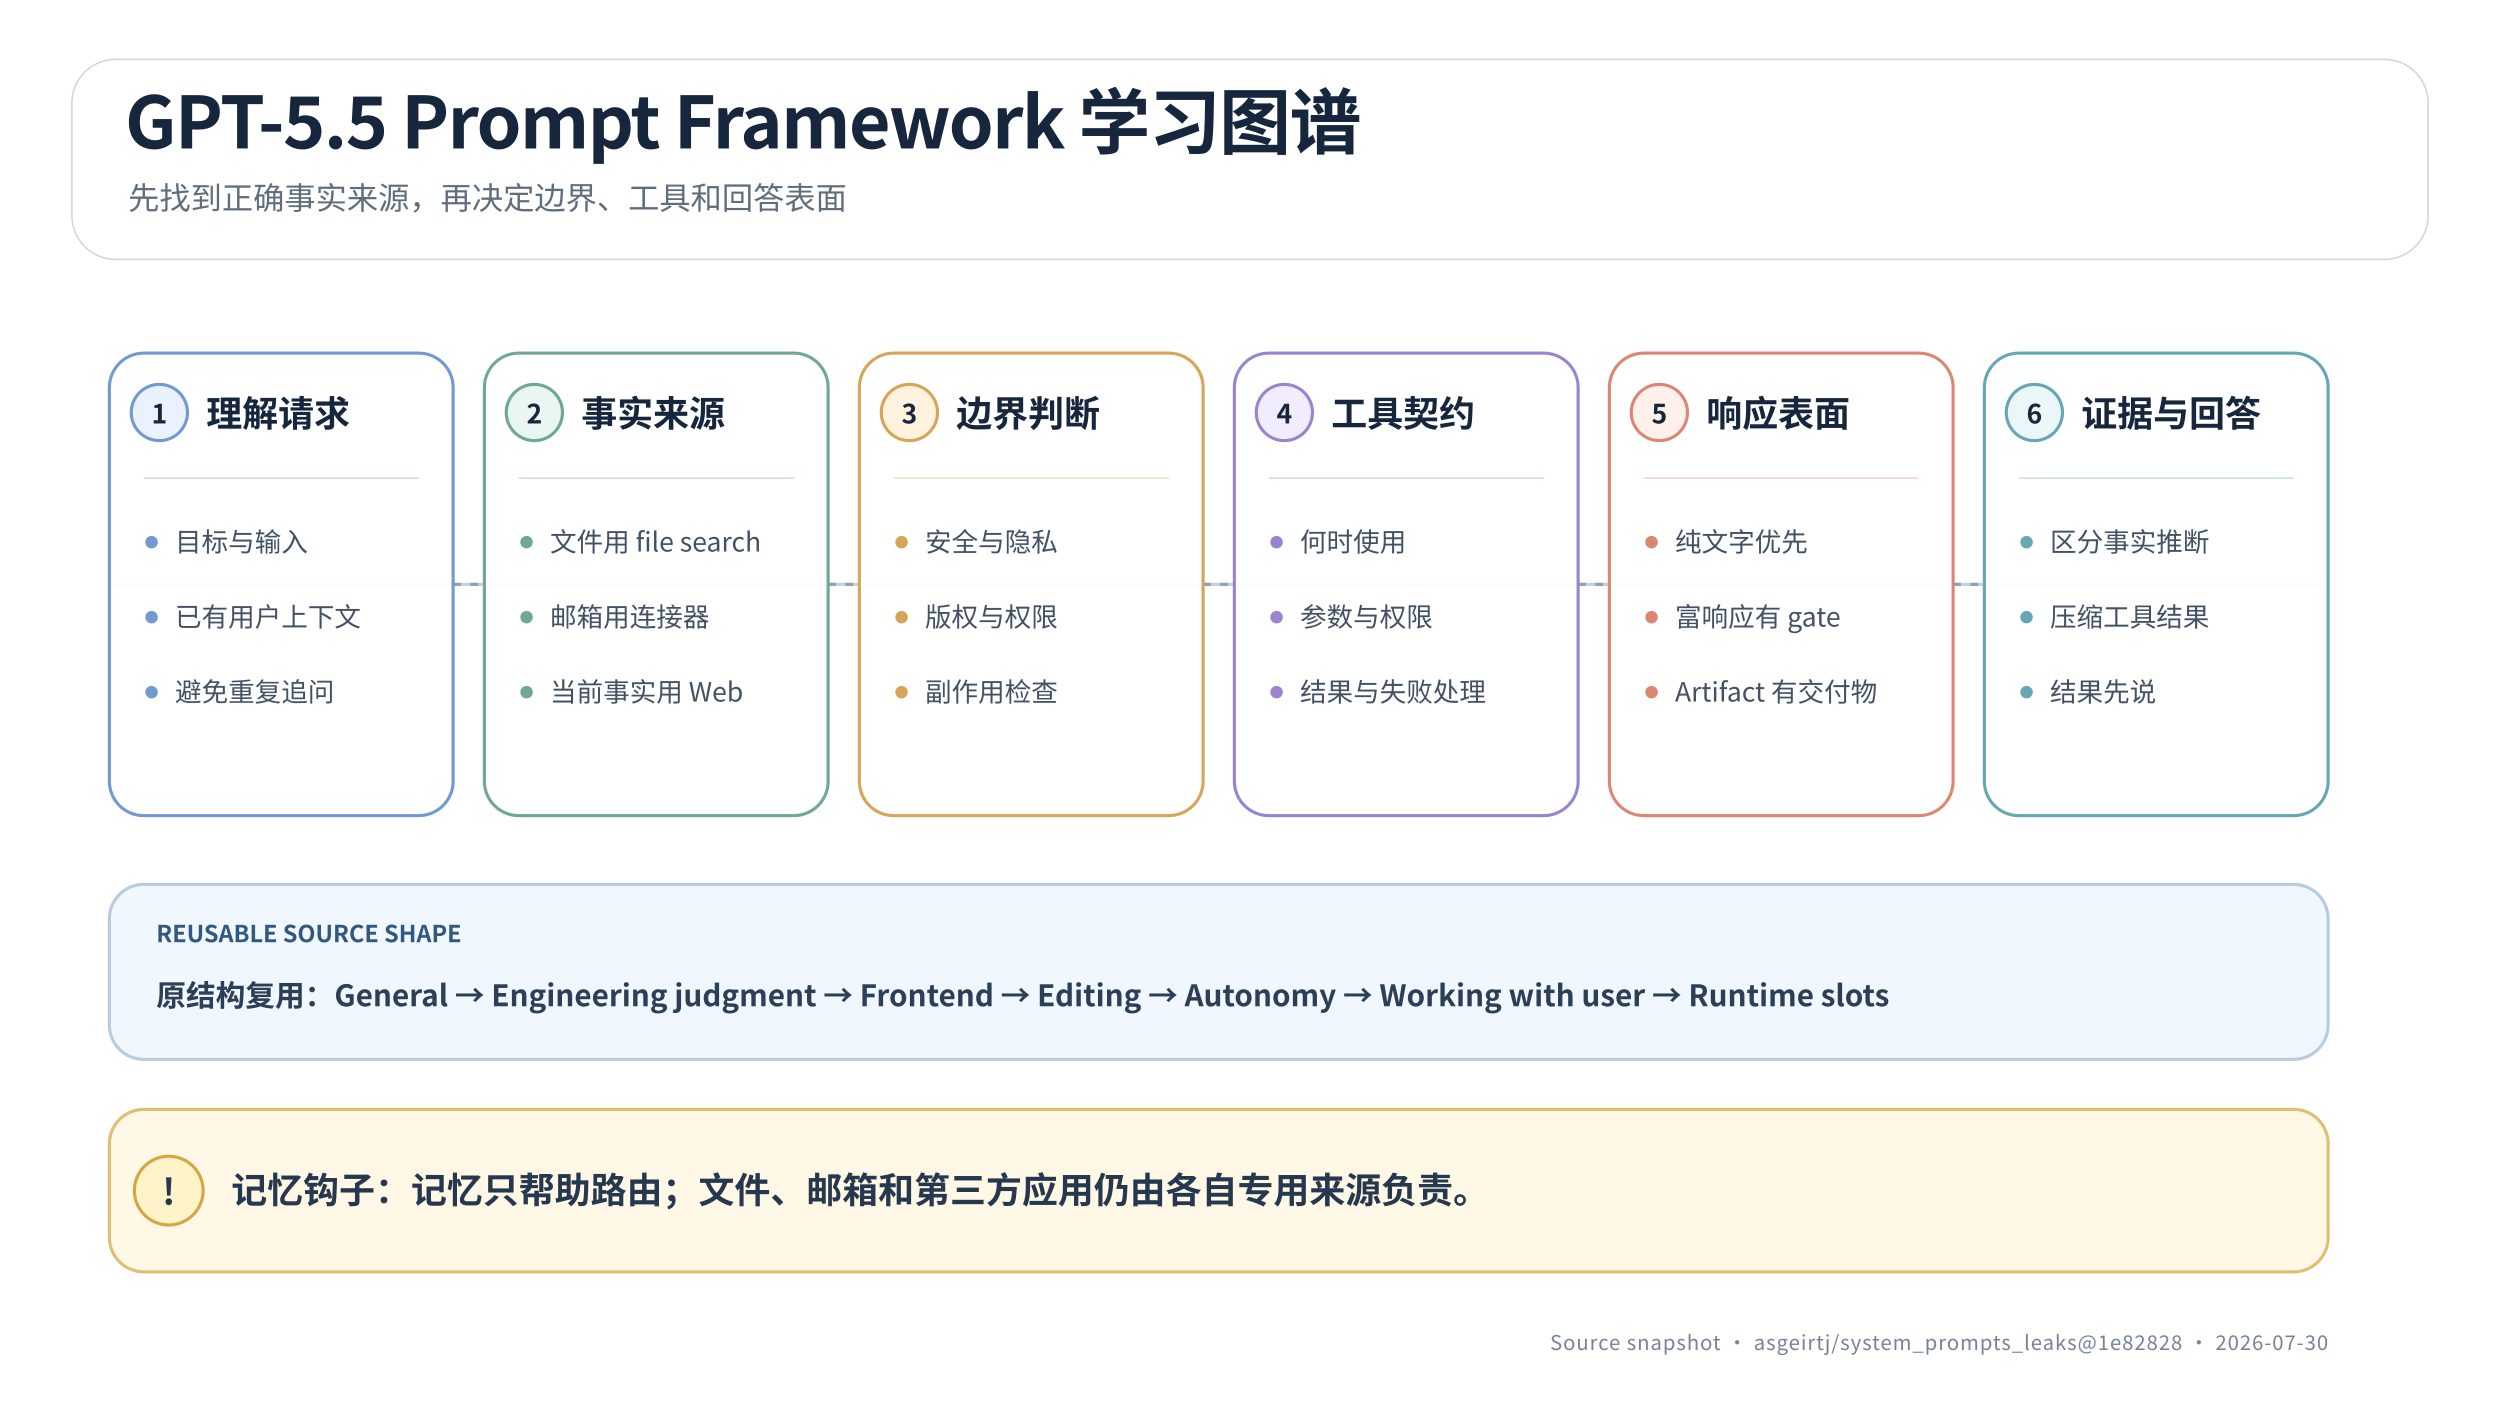
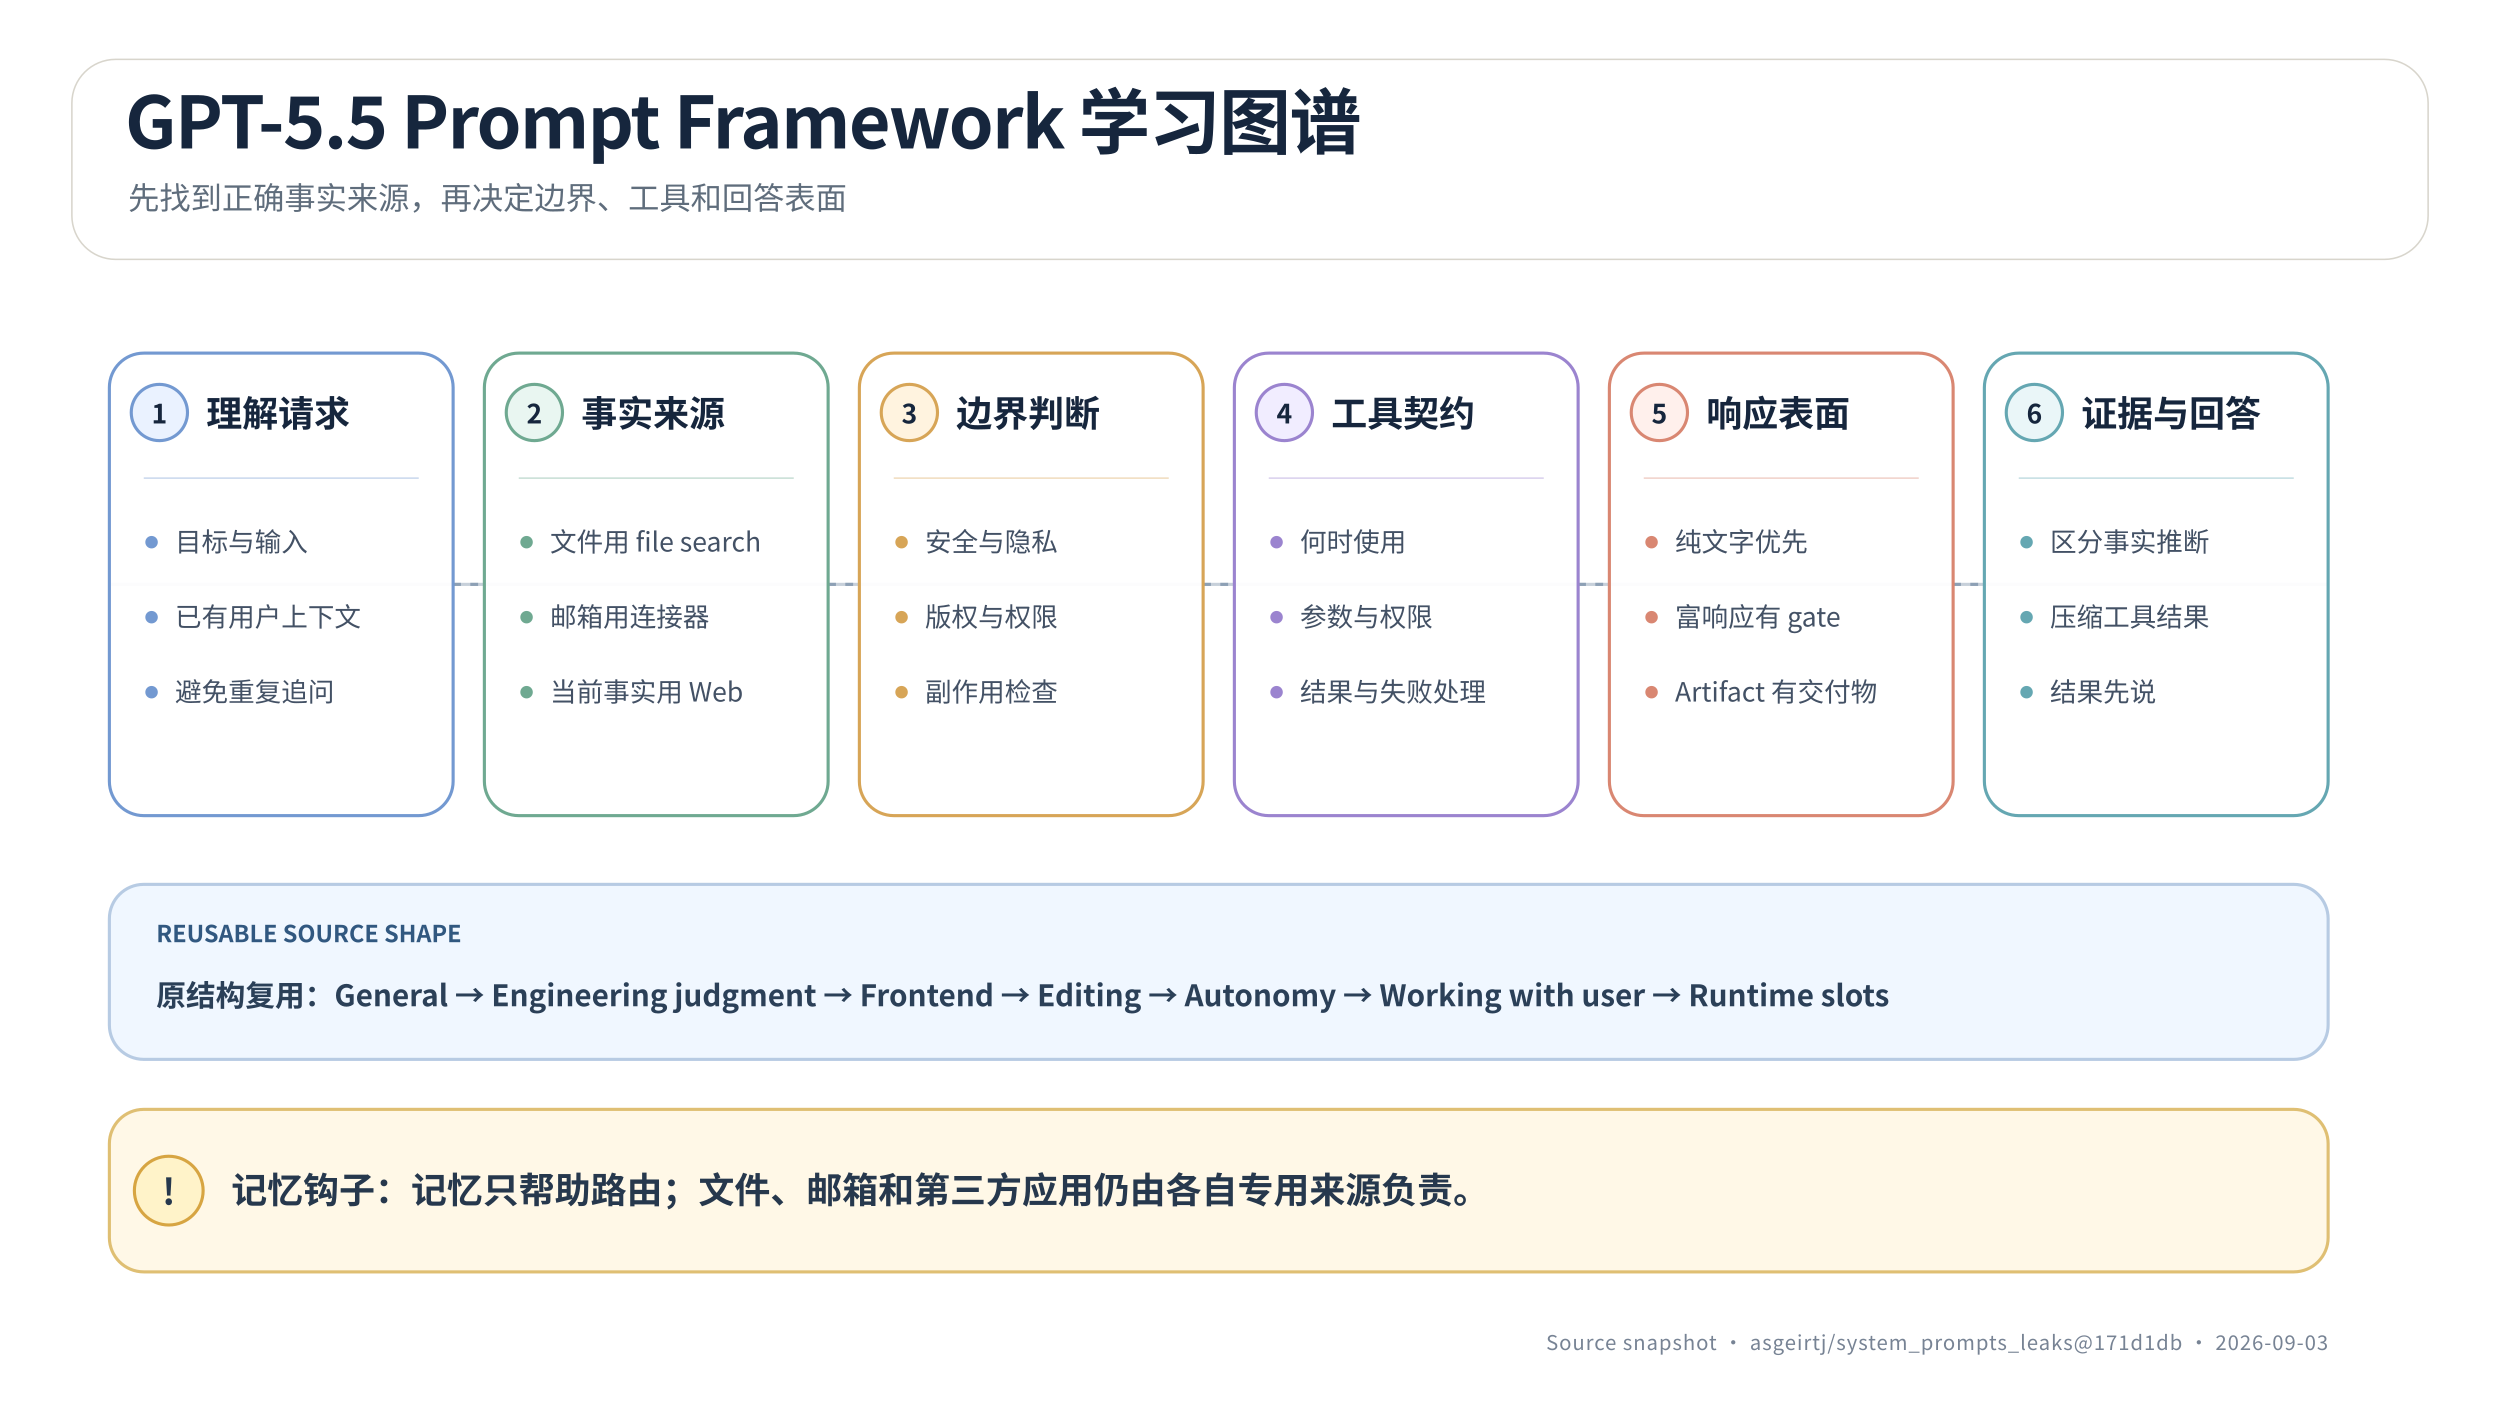
<svg xmlns="http://www.w3.org/2000/svg" width="1600" height="900" viewBox="0 0 1600 900">
  <style>
        text { font-family: "PingFang SC", "Hiragino Sans GB", "Noto Sans CJK SC", sans-serif; fill: #16263d; }
        .title { font-size: 46px; font-weight: 750; letter-spacing: -1px; }
        .subtitle { font-size: 20px; font-weight: 500; fill: #5f6d7c; }
        .node-title { font-size: 23px; font-weight: 700; }
        .bullet { font-size: 17px; font-weight: 520; fill: #435165; }
        .index { font-size: 17px; font-weight: 750; }
        .band-label { font-size: 15px; font-weight: 760; fill: #315880; }
        .band-copy { font-size: 19px; font-weight: 560; fill: #2b4058; }
        .hook { font-size: 23px; font-weight: 680; fill: #26384d; }
        .source { font-size: 13px; font-weight: 500; fill: #778394; letter-spacing: .6px; }
      </style>
  <rect width="1600" height="900" fill="rgba(255,255,255,0.40)" />
  <rect x="46" y="38" width="1508" height="128" rx="28" fill="rgba(255,255,255,0.88)" stroke="#d8d5cc" />
  <text x="80" y="95" class="title" text-anchor="start">GPT-5.5 Prompt Framework 学习图谱</text>
  <text x="82" y="134" class="subtitle" text-anchor="start">先找到正确事实来源，再决定边界、工具和回答表面</text>
  <line x1="70" y1="374" x2="1490" y2="374" stroke="#c7d0da" stroke-width="2" />
  <path d="M 290 374 L 310 374" stroke="#8da0b5" stroke-width="2" stroke-dasharray="5 6" />
  <path d="M 530 374 L 550 374" stroke="#8da0b5" stroke-width="2" stroke-dasharray="5 6" />
  <path d="M 770 374 L 790 374" stroke="#8da0b5" stroke-width="2" stroke-dasharray="5 6" />
  <path d="M 1010 374 L 1030 374" stroke="#8da0b5" stroke-width="2" stroke-dasharray="5 6" />
  <path d="M 1250 374 L 1270 374" stroke="#8da0b5" stroke-width="2" stroke-dasharray="5 6" />
  <g>
    <rect x="70" y="226" width="220" height="296" rx="22" fill="rgba(255,255,255,0.94)" stroke="#7399d1" stroke-width="2" />
    <circle cx="102" cy="264" r="18" fill="#eaf2ff" stroke="#7399d1" stroke-width="2" />
    <text x="102" y="271" class="index" text-anchor="middle">1</text>
    <text x="132" y="273" class="node-title" text-anchor="start">理解请求</text>
    <line x1="92" y1="306" x2="268" y2="306" stroke="#7399d1" opacity="0.38" />
    <circle cx="97" cy="347" r="4" fill="#7399d1" />
    <text x="112" y="353" class="bullet" text-anchor="start">目标与输入</text>
    <circle cx="97" cy="395" r="4" fill="#7399d1" />
    <text x="112" y="401" class="bullet" text-anchor="start">已有用户上下文</text>
    <circle cx="97" cy="443" r="4" fill="#7399d1" />
    <text x="112" y="449" class="bullet" text-anchor="start">避免重复追问</text>
  </g>
  <g>
    <rect x="310" y="226" width="220" height="296" rx="22" fill="rgba(255,255,255,0.94)" stroke="#6fa991" stroke-width="2" />
    <circle cx="342" cy="264" r="18" fill="#e9f6f1" stroke="#6fa991" stroke-width="2" />
    <text x="342" y="271" class="index" text-anchor="middle">2</text>
    <text x="372" y="273" class="node-title" text-anchor="start">事实来源</text>
    <line x1="332" y1="306" x2="508" y2="306" stroke="#6fa991" opacity="0.38" />
    <circle cx="337" cy="347" r="4" fill="#6fa991" />
    <text x="352" y="353" class="bullet" text-anchor="start">文件用 file search</text>
    <circle cx="337" cy="395" r="4" fill="#6fa991" />
    <text x="352" y="401" class="bullet" text-anchor="start">邮箱用连接器</text>
    <circle cx="337" cy="443" r="4" fill="#6fa991" />
    <text x="352" y="449" class="bullet" text-anchor="start">当前事实用 Web</text>
  </g>
  <g>
    <rect x="550" y="226" width="220" height="296" rx="22" fill="rgba(255,255,255,0.94)" stroke="#d7a557" stroke-width="2" />
    <circle cx="582" cy="264" r="18" fill="#fff3df" stroke="#d7a557" stroke-width="2" />
    <text x="582" y="271" class="index" text-anchor="middle">3</text>
    <text x="612" y="273" class="node-title" text-anchor="start">边界判断</text>
    <line x1="572" y1="306" x2="748" y2="306" stroke="#d7a557" opacity="0.38" />
    <circle cx="577" cy="347" r="4" fill="#d7a557" />
    <text x="592" y="353" class="bullet" text-anchor="start">安全与隐私</text>
    <circle cx="577" cy="395" r="4" fill="#d7a557" />
    <text x="592" y="401" class="bullet" text-anchor="start">版权与权限</text>
    <circle cx="577" cy="443" r="4" fill="#d7a557" />
    <text x="592" y="449" class="bullet" text-anchor="start">副作用检查</text>
  </g>
  <g>
    <rect x="790" y="226" width="220" height="296" rx="22" fill="rgba(255,255,255,0.94)" stroke="#9b84cf" stroke-width="2" />
    <circle cx="822" cy="264" r="18" fill="#f1edff" stroke="#9b84cf" stroke-width="2" />
    <text x="822" y="271" class="index" text-anchor="middle">4</text>
    <text x="852" y="273" class="node-title" text-anchor="start">工具契约</text>
    <line x1="812" y1="306" x2="988" y2="306" stroke="#9b84cf" opacity="0.38" />
    <circle cx="817" cy="347" r="4" fill="#9b84cf" />
    <text x="832" y="353" class="bullet" text-anchor="start">何时使用</text>
    <circle cx="817" cy="395" r="4" fill="#9b84cf" />
    <text x="832" y="401" class="bullet" text-anchor="start">参数与权限</text>
    <circle cx="817" cy="443" r="4" fill="#9b84cf" />
    <text x="832" y="449" class="bullet" text-anchor="start">结果与失败处理</text>
  </g>
  <g>
    <rect x="1030" y="226" width="220" height="296" rx="22" fill="rgba(255,255,255,0.94)" stroke="#d98772" stroke-width="2" />
    <circle cx="1062" cy="264" r="18" fill="#fff0ec" stroke="#d98772" stroke-width="2" />
    <text x="1062" y="271" class="index" text-anchor="middle">5</text>
    <text x="1092" y="273" class="node-title" text-anchor="start">响应表面</text>
    <line x1="1052" y1="306" x2="1228" y2="306" stroke="#d98772" opacity="0.38" />
    <circle cx="1057" cy="347" r="4" fill="#d98772" />
    <text x="1072" y="353" class="bullet" text-anchor="start">纯文字优先</text>
    <circle cx="1057" cy="395" r="4" fill="#d98772" />
    <text x="1072" y="401" class="bullet" text-anchor="start">富响应有 gate</text>
    <circle cx="1057" cy="443" r="4" fill="#d98772" />
    <text x="1072" y="449" class="bullet" text-anchor="start">Artifact 有交付物</text>
  </g>
  <g>
    <rect x="1270" y="226" width="220" height="296" rx="22" fill="rgba(255,255,255,0.94)" stroke="#65a7b2" stroke-width="2" />
    <circle cx="1302" cy="264" r="18" fill="#eaf6f8" stroke="#65a7b2" stroke-width="2" />
    <text x="1302" y="271" class="index" text-anchor="middle">6</text>
    <text x="1332" y="273" class="node-title" text-anchor="start">证据与回答</text>
    <line x1="1292" y1="306" x2="1468" y2="306" stroke="#65a7b2" opacity="0.38" />
    <circle cx="1297" cy="347" r="4" fill="#65a7b2" />
    <text x="1312" y="353" class="bullet" text-anchor="start">区分事实推断</text>
    <circle cx="1297" cy="395" r="4" fill="#65a7b2" />
    <text x="1312" y="401" class="bullet" text-anchor="start">压缩工具结果</text>
    <circle cx="1297" cy="443" r="4" fill="#65a7b2" />
    <text x="1312" y="449" class="bullet" text-anchor="start">结果先说</text>
  </g>
  <rect x="70" y="566" width="1420" height="112" rx="22" fill="rgba(239,246,255,0.94)" stroke="#b7cbe3" stroke-width="2" />
  <text x="100" y="603" class="band-label" text-anchor="start">REUSABLE SOURCE SHAPE</text>
  <text x="100" y="644" class="band-copy" text-anchor="start">原结构复用：General → Engineering judgment → Frontend → Editing → Autonomy → Working with user → Runtime slots</text>
  <rect x="70" y="710" width="1420" height="104" rx="22" fill="rgba(255,248,230,0.95)" stroke="#dfbf73" stroke-width="2" />
  <circle cx="108" cy="762" r="22" fill="#fff3c9" stroke="#d7a542" stroke-width="2" />
  <text x="108" y="771" class="hook" text-anchor="middle">!</text>
  <text x="148" y="770" class="hook" text-anchor="start">记忆钩子：记忆只帮助路由；文件、邮箱和第三方应用仍由各自专用来源负责。</text>
-   <text x="1490" y="864" class="source" text-anchor="end">Source snapshot · asgeirtj/system_prompts_leaks@1e82828 · 2026-07-30</text>
+   <text x="1490" y="864" class="source" text-anchor="end">Source snapshot · asgeirtj/system_prompts_leaks@171d1db · 2026-09-03</text>
</svg>
